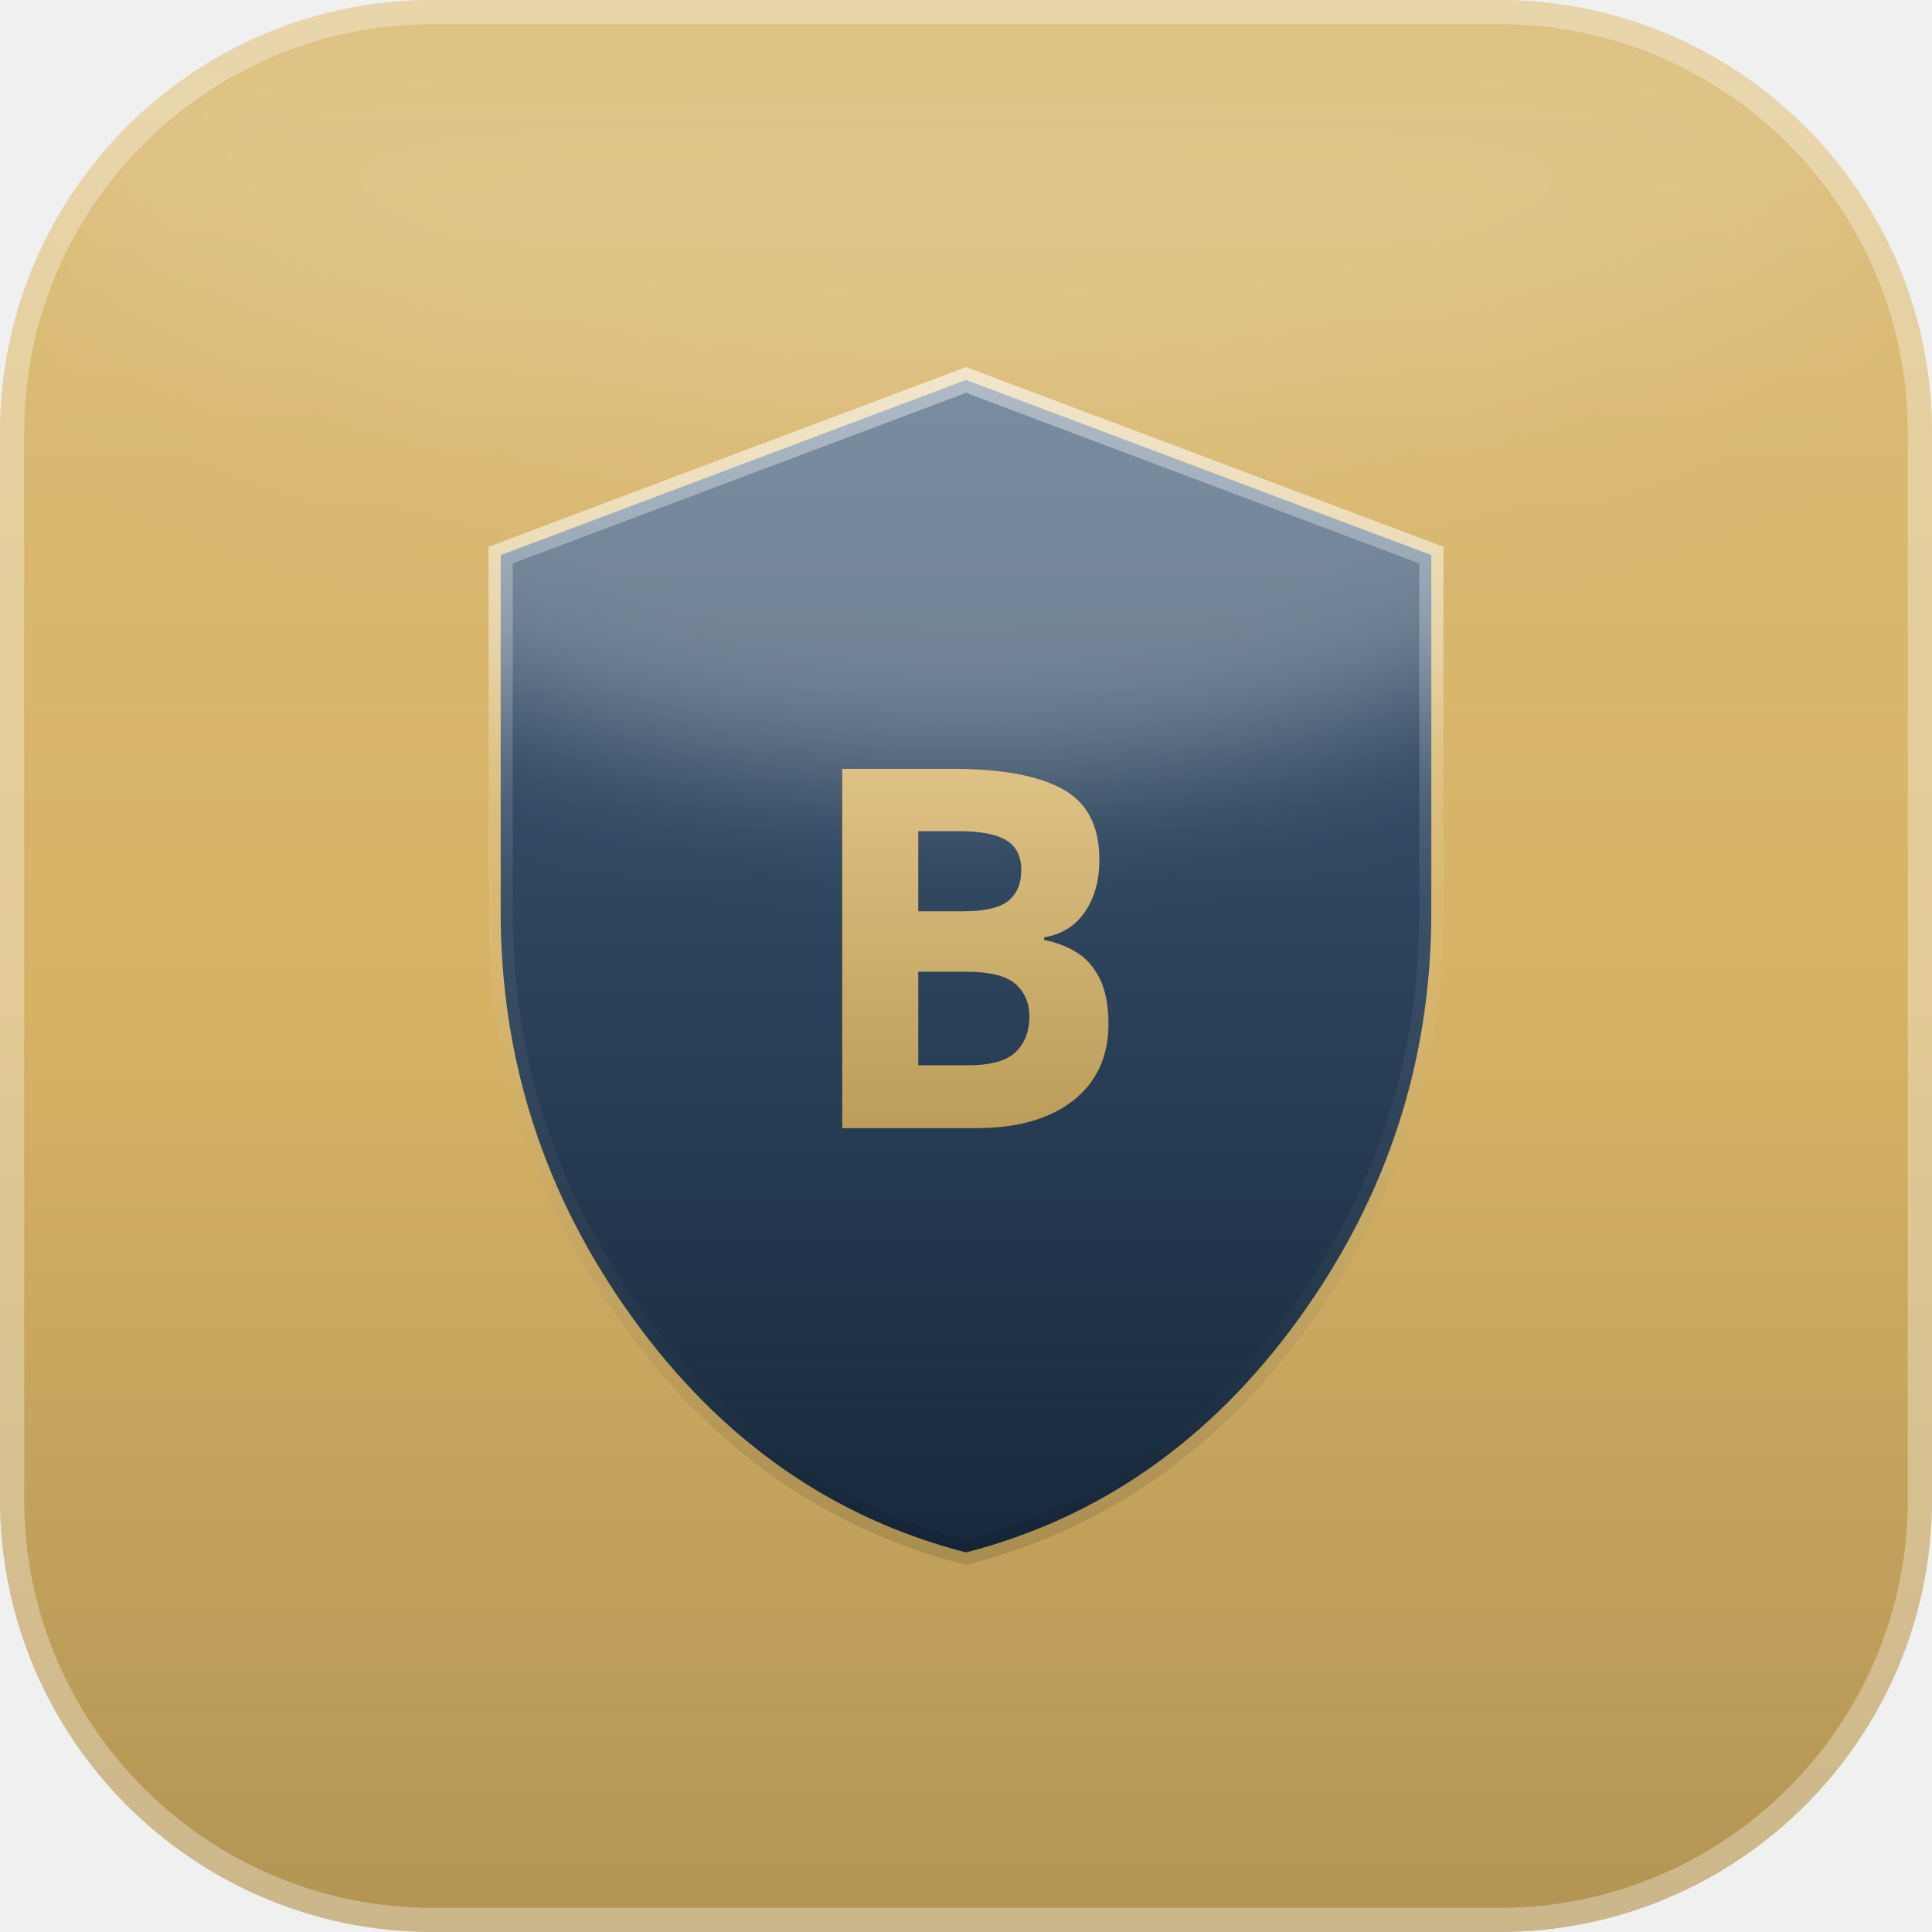
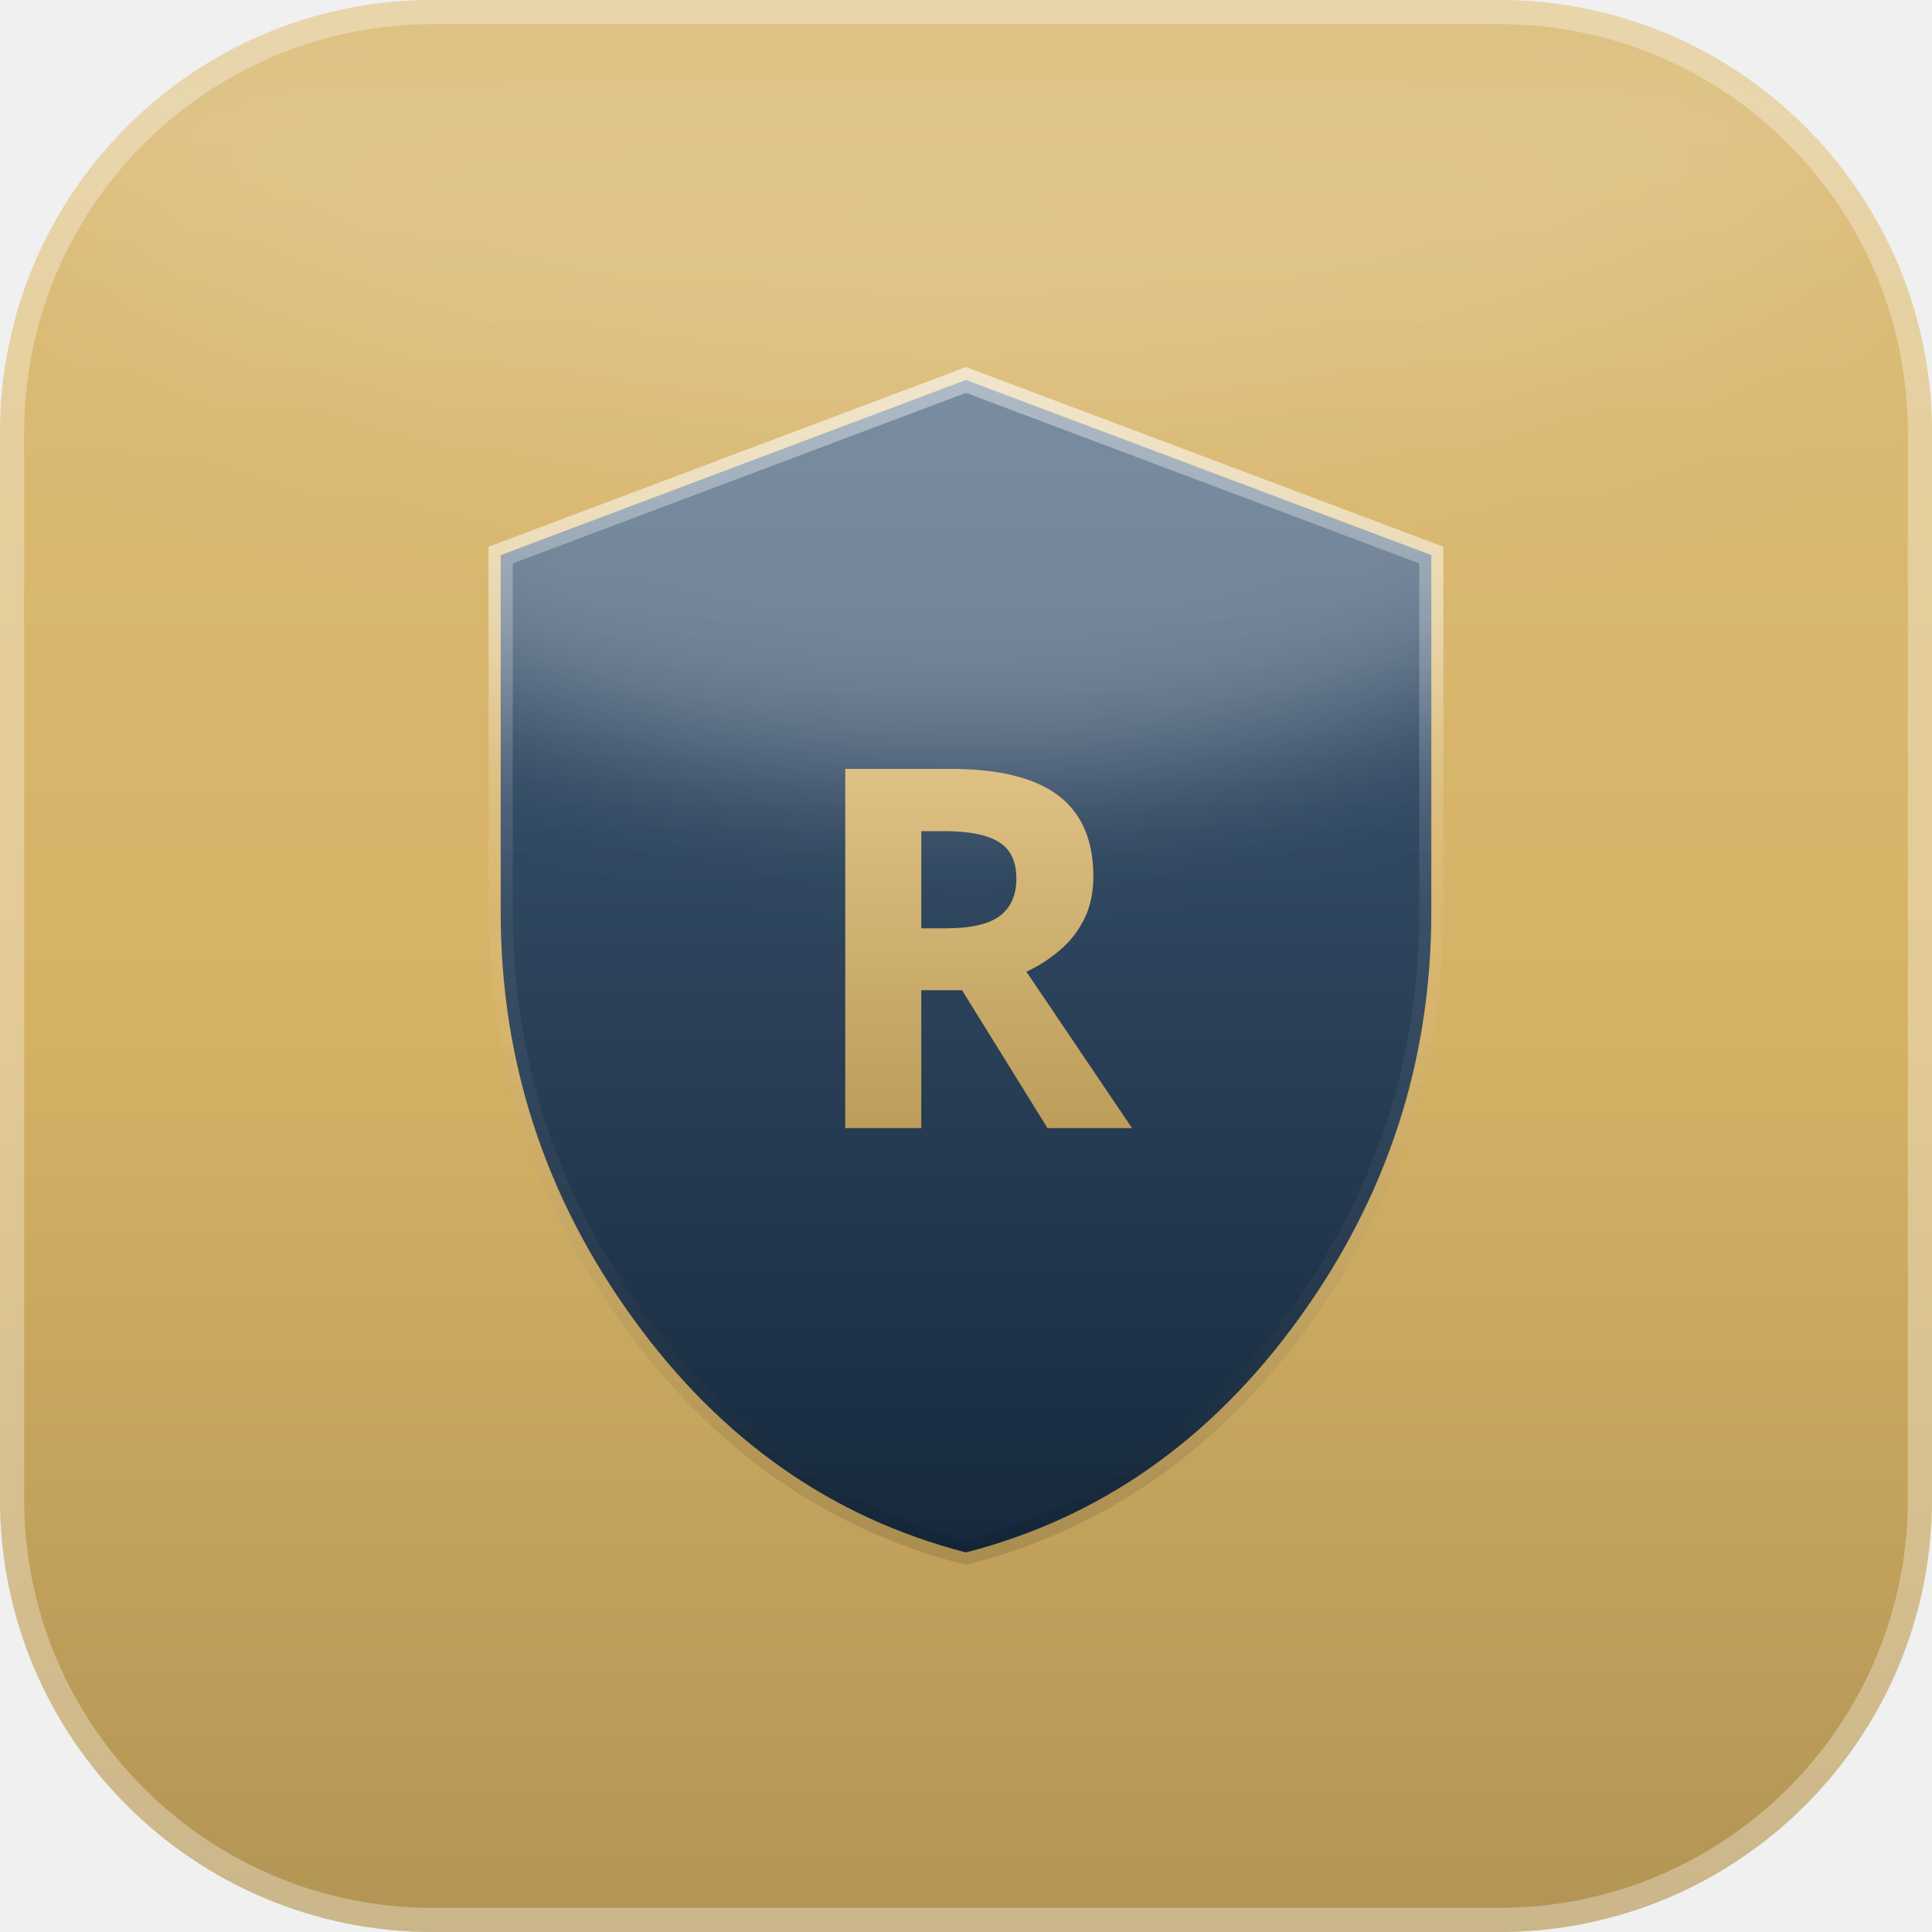
<svg xmlns="http://www.w3.org/2000/svg" width="512" height="512" viewBox="0 0 160 160">
  <defs>
    <linearGradient id="grund" x1="0" y1="0" x2="0" y2="1">
      <stop offset="0" stop-color="#dcbe7c" />
      <stop offset="0.52" stop-color="#d6b265" />
      <stop offset="1" stop-color="#b29454" />
    </linearGradient>
    <linearGradient id="wappen" x1="0" y1="0" x2="0" y2="1">
      <stop offset="0" stop-color="#415C78" />
      <stop offset="1" stop-color="#16293D" />
    </linearGradient>
    <linearGradient id="rand" x1="0" y1="0" x2="0" y2="1">
      <stop offset="0" stop-color="#fff" stop-opacity="0.4" />
      <stop offset="0.45" stop-color="#fff" stop-opacity="0.06" />
      <stop offset="1" stop-color="#000" stop-opacity="0.12" />
    </linearGradient>
    <linearGradient id="schrift" x1="0" y1="0" x2="0" y2="1">
      <stop offset="0" stop-color="#dec184" />
      <stop offset="1" stop-color="#bc9d59" />
    </linearGradient>
    <clipPath id="kachel">
      <rect width="160" height="160" rx="35.84" />
    </clipPath>
    <filter id="weich" x="-50%" y="-50%" width="200%" height="200%">
      <feGaussianBlur stdDeviation="10" />
    </filter>
    <filter id="weich2" x="-50%" y="-50%" width="200%" height="200%">
      <feGaussianBlur stdDeviation="5.535" />
    </filter>
    <clipPath id="wappenform">
      <path transform="translate(40.4638 30.4)" d="M39.536 99.2C28.087 96.307 18.636 89.714 11.181 79.422C3.727 69.13 0 57.701 0 45.136V14.88L39.536 0L79.073 14.88V45.136C79.073 57.701 75.345 69.13 67.891 79.422C60.437 89.714 50.985 96.307 39.536 99.2Z" />
    </clipPath>
  </defs>
  <g clip-path="url(#kachel)">
    <rect width="160" height="160" fill="url(#grund)" />
    <ellipse cx="79.2" cy="-30.4" rx="108" ry="65.6" fill="#fff" fill-opacity="0.15" filter="url(#weich)" />
  </g>
  <path transform="translate(40.4638 30.4)" d="M78.072 15.571V45.136C78.072 57.488 74.413 68.712 67.081 78.835C59.807 88.879 50.63 95.302 39.536 98.165C28.443 95.302 19.265 88.879 11.991 78.835C4.659 68.712 1 57.488 1 45.136V15.571L39.536 1.067L78.072 15.571Z" fill="url(#wappen)" stroke="url(#rand)" stroke-width="2" />
  <g clip-path="url(#wappenform)">
    <ellipse cx="80" cy="25.44" rx="67.212" ry="38.688" fill="#fff" fill-opacity="0.3" filter="url(#weich2)" />
  </g>
-   <text x="80" y="93.424" text-anchor="middle" font-family="Geist" font-weight="600" font-size="41.664" fill="url(#schrift)">B</text>
+   <text x="80" y="93.424" text-anchor="middle" font-family="Geist" font-weight="600" font-size="41.664" fill="url(#schrift)">R</text>
  <rect x="1" y="1" width="158" height="158" rx="34.84" fill="none" stroke="#fff" stroke-opacity="0.32" stroke-width="2" />
</svg>
